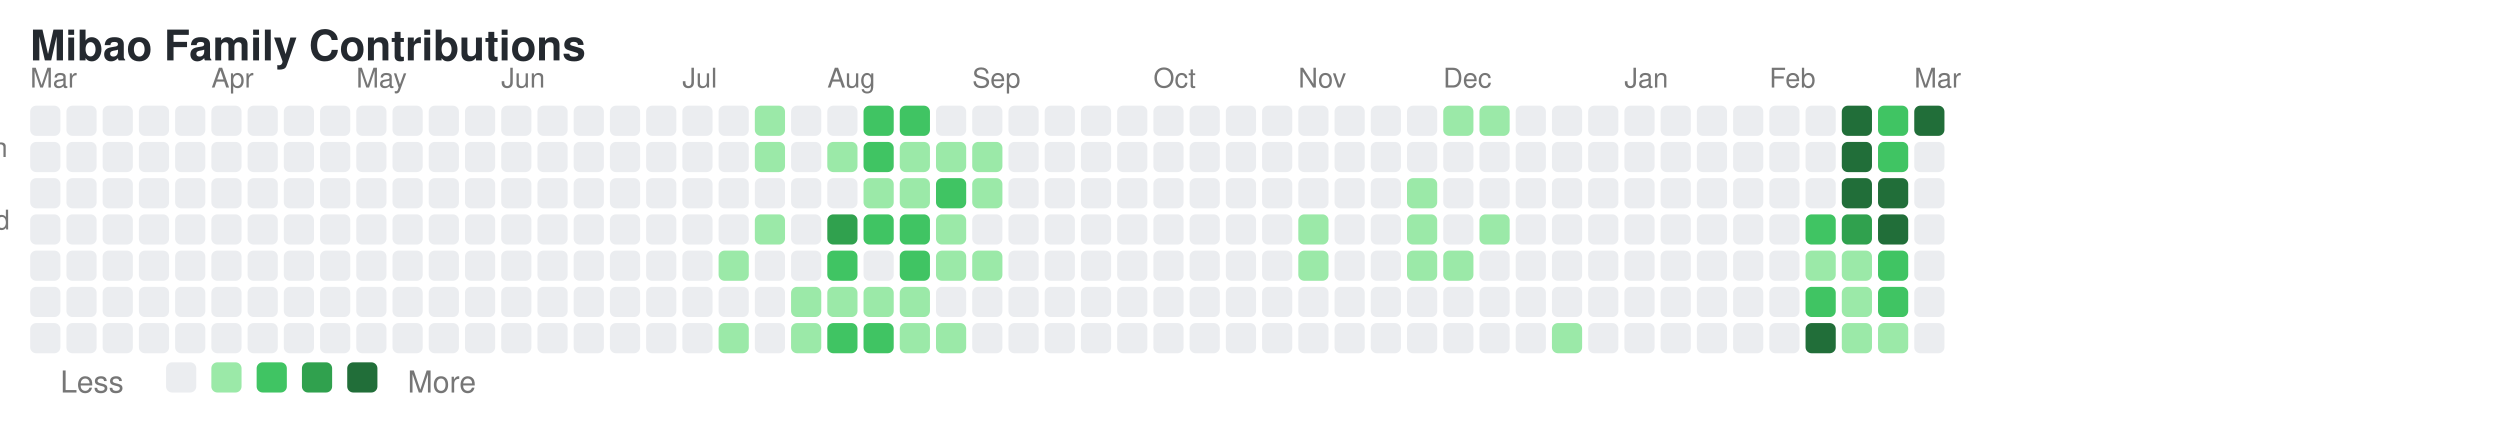
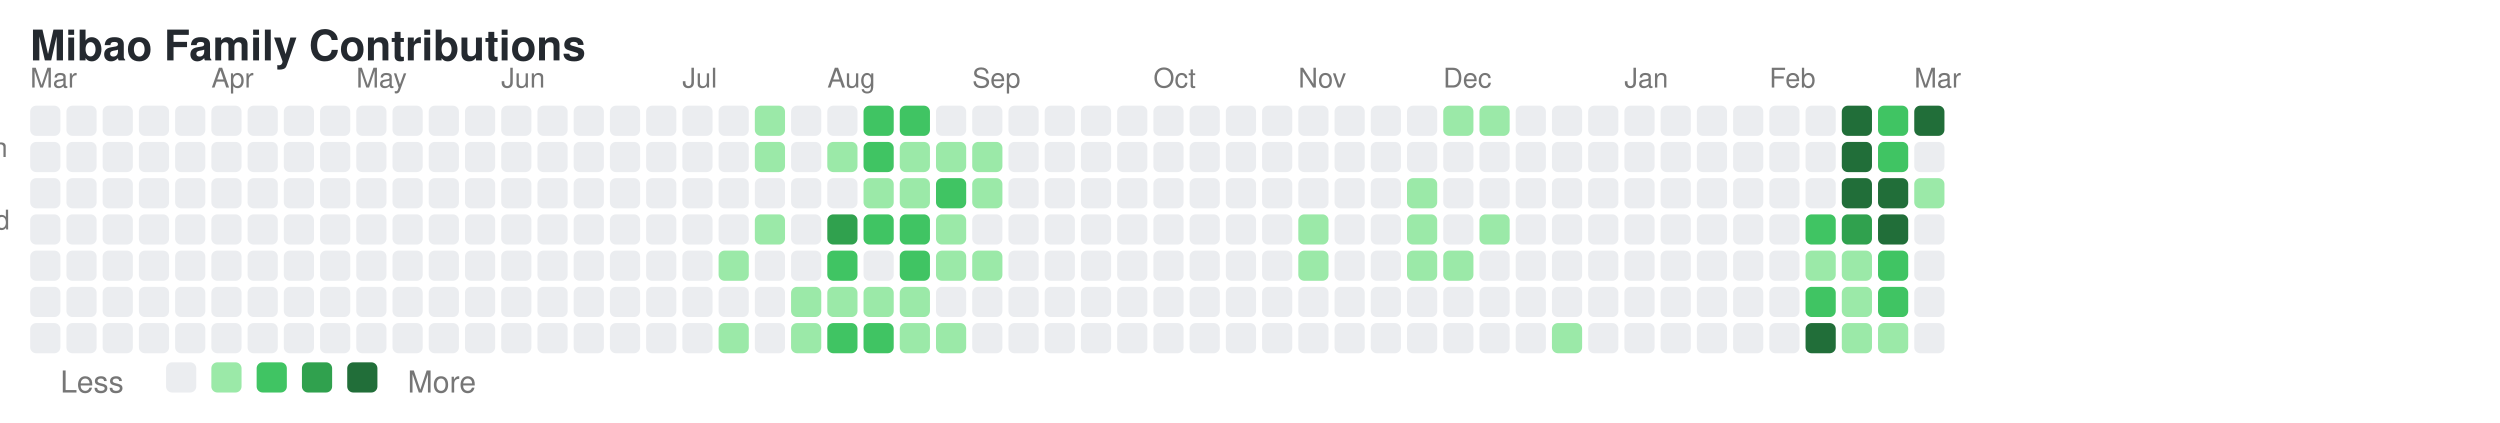
<svg xmlns="http://www.w3.org/2000/svg" width="828" height="140">
  <text x="10" y="20" font-family="-apple-system, BlinkMacSystemFont, Segoe UI, Helvetica, Arial, sans-serif" font-size="14" font-weight="600" fill="#24292f">Mibao Family Contributions</text>
  <g transform="translate(10, 35)">
    <text x="0" y="-6" font-family="-apple-system, BlinkMacSystemFont, Segoe UI, Helvetica, Arial, sans-serif" font-size="9" fill="#767676">Mar</text>
    <text x="60" y="-6" font-family="-apple-system, BlinkMacSystemFont, Segoe UI, Helvetica, Arial, sans-serif" font-size="9" fill="#767676">Apr</text>
    <text x="108" y="-6" font-family="-apple-system, BlinkMacSystemFont, Segoe UI, Helvetica, Arial, sans-serif" font-size="9" fill="#767676">May</text>
    <text x="156" y="-6" font-family="-apple-system, BlinkMacSystemFont, Segoe UI, Helvetica, Arial, sans-serif" font-size="9" fill="#767676">Jun</text>
    <text x="216" y="-6" font-family="-apple-system, BlinkMacSystemFont, Segoe UI, Helvetica, Arial, sans-serif" font-size="9" fill="#767676">Jul</text>
    <text x="264" y="-6" font-family="-apple-system, BlinkMacSystemFont, Segoe UI, Helvetica, Arial, sans-serif" font-size="9" fill="#767676">Aug</text>
    <text x="312" y="-6" font-family="-apple-system, BlinkMacSystemFont, Segoe UI, Helvetica, Arial, sans-serif" font-size="9" fill="#767676">Sep</text>
    <text x="372" y="-6" font-family="-apple-system, BlinkMacSystemFont, Segoe UI, Helvetica, Arial, sans-serif" font-size="9" fill="#767676">Oct</text>
    <text x="420" y="-6" font-family="-apple-system, BlinkMacSystemFont, Segoe UI, Helvetica, Arial, sans-serif" font-size="9" fill="#767676">Nov</text>
    <text x="468" y="-6" font-family="-apple-system, BlinkMacSystemFont, Segoe UI, Helvetica, Arial, sans-serif" font-size="9" fill="#767676">Dec</text>
    <text x="528" y="-6" font-family="-apple-system, BlinkMacSystemFont, Segoe UI, Helvetica, Arial, sans-serif" font-size="9" fill="#767676">Jan</text>
    <text x="576" y="-6" font-family="-apple-system, BlinkMacSystemFont, Segoe UI, Helvetica, Arial, sans-serif" font-size="9" fill="#767676">Feb</text>
    <text x="624" y="-6" font-family="-apple-system, BlinkMacSystemFont, Segoe UI, Helvetica, Arial, sans-serif" font-size="9" fill="#767676">Mar</text>
    <text x="-25" y="17.0" font-family="-apple-system, BlinkMacSystemFont, Segoe UI, Helvetica, Arial, sans-serif" font-size="9" fill="#767676">Mon</text>
    <text x="-25" y="41.0" font-family="-apple-system, BlinkMacSystemFont, Segoe UI, Helvetica, Arial, sans-serif" font-size="9" fill="#767676">Wed</text>
    <text x="-25" y="65.0" font-family="-apple-system, BlinkMacSystemFont, Segoe UI, Helvetica, Arial, sans-serif" font-size="9" fill="#767676">Fri</text>
    <rect x="0" y="0" width="10" height="10" fill="#ebedf0" rx="2" />
    <rect x="0" y="12" width="10" height="10" fill="#ebedf0" rx="2" />
    <rect x="0" y="24" width="10" height="10" fill="#ebedf0" rx="2" />
    <rect x="0" y="36" width="10" height="10" fill="#ebedf0" rx="2" />
    <rect x="0" y="48" width="10" height="10" fill="#ebedf0" rx="2" />
    <rect x="0" y="60" width="10" height="10" fill="#ebedf0" rx="2" />
    <rect x="0" y="72" width="10" height="10" fill="#ebedf0" rx="2" />
    <rect x="12" y="0" width="10" height="10" fill="#ebedf0" rx="2" />
    <rect x="12" y="12" width="10" height="10" fill="#ebedf0" rx="2" />
    <rect x="12" y="24" width="10" height="10" fill="#ebedf0" rx="2" />
    <rect x="12" y="36" width="10" height="10" fill="#ebedf0" rx="2" />
    <rect x="12" y="48" width="10" height="10" fill="#ebedf0" rx="2" />
    <rect x="12" y="60" width="10" height="10" fill="#ebedf0" rx="2" />
    <rect x="12" y="72" width="10" height="10" fill="#ebedf0" rx="2" />
    <rect x="24" y="0" width="10" height="10" fill="#ebedf0" rx="2" />
    <rect x="24" y="12" width="10" height="10" fill="#ebedf0" rx="2" />
    <rect x="24" y="24" width="10" height="10" fill="#ebedf0" rx="2" />
    <rect x="24" y="36" width="10" height="10" fill="#ebedf0" rx="2" />
    <rect x="24" y="48" width="10" height="10" fill="#ebedf0" rx="2" />
    <rect x="24" y="60" width="10" height="10" fill="#ebedf0" rx="2" />
    <rect x="24" y="72" width="10" height="10" fill="#ebedf0" rx="2" />
    <rect x="36" y="0" width="10" height="10" fill="#ebedf0" rx="2" />
    <rect x="36" y="12" width="10" height="10" fill="#ebedf0" rx="2" />
    <rect x="36" y="24" width="10" height="10" fill="#ebedf0" rx="2" />
    <rect x="36" y="36" width="10" height="10" fill="#ebedf0" rx="2" />
    <rect x="36" y="48" width="10" height="10" fill="#ebedf0" rx="2" />
    <rect x="36" y="60" width="10" height="10" fill="#ebedf0" rx="2" />
    <rect x="36" y="72" width="10" height="10" fill="#ebedf0" rx="2" />
    <rect x="48" y="0" width="10" height="10" fill="#ebedf0" rx="2" />
    <rect x="48" y="12" width="10" height="10" fill="#ebedf0" rx="2" />
    <rect x="48" y="24" width="10" height="10" fill="#ebedf0" rx="2" />
    <rect x="48" y="36" width="10" height="10" fill="#ebedf0" rx="2" />
    <rect x="48" y="48" width="10" height="10" fill="#ebedf0" rx="2" />
    <rect x="48" y="60" width="10" height="10" fill="#ebedf0" rx="2" />
    <rect x="48" y="72" width="10" height="10" fill="#ebedf0" rx="2" />
    <rect x="60" y="0" width="10" height="10" fill="#ebedf0" rx="2" />
    <rect x="60" y="12" width="10" height="10" fill="#ebedf0" rx="2" />
    <rect x="60" y="24" width="10" height="10" fill="#ebedf0" rx="2" />
    <rect x="60" y="36" width="10" height="10" fill="#ebedf0" rx="2" />
    <rect x="60" y="48" width="10" height="10" fill="#ebedf0" rx="2" />
    <rect x="60" y="60" width="10" height="10" fill="#ebedf0" rx="2" />
    <rect x="60" y="72" width="10" height="10" fill="#ebedf0" rx="2" />
    <rect x="72" y="0" width="10" height="10" fill="#ebedf0" rx="2" />
    <rect x="72" y="12" width="10" height="10" fill="#ebedf0" rx="2" />
    <rect x="72" y="24" width="10" height="10" fill="#ebedf0" rx="2" />
    <rect x="72" y="36" width="10" height="10" fill="#ebedf0" rx="2" />
    <rect x="72" y="48" width="10" height="10" fill="#ebedf0" rx="2" />
    <rect x="72" y="60" width="10" height="10" fill="#ebedf0" rx="2" />
    <rect x="72" y="72" width="10" height="10" fill="#ebedf0" rx="2" />
    <rect x="84" y="0" width="10" height="10" fill="#ebedf0" rx="2" />
    <rect x="84" y="12" width="10" height="10" fill="#ebedf0" rx="2" />
    <rect x="84" y="24" width="10" height="10" fill="#ebedf0" rx="2" />
    <rect x="84" y="36" width="10" height="10" fill="#ebedf0" rx="2" />
    <rect x="84" y="48" width="10" height="10" fill="#ebedf0" rx="2" />
    <rect x="84" y="60" width="10" height="10" fill="#ebedf0" rx="2" />
    <rect x="84" y="72" width="10" height="10" fill="#ebedf0" rx="2" />
    <rect x="96" y="0" width="10" height="10" fill="#ebedf0" rx="2" />
    <rect x="96" y="12" width="10" height="10" fill="#ebedf0" rx="2" />
    <rect x="96" y="24" width="10" height="10" fill="#ebedf0" rx="2" />
    <rect x="96" y="36" width="10" height="10" fill="#ebedf0" rx="2" />
    <rect x="96" y="48" width="10" height="10" fill="#ebedf0" rx="2" />
    <rect x="96" y="60" width="10" height="10" fill="#ebedf0" rx="2" />
    <rect x="96" y="72" width="10" height="10" fill="#ebedf0" rx="2" />
    <rect x="108" y="0" width="10" height="10" fill="#ebedf0" rx="2" />
    <rect x="108" y="12" width="10" height="10" fill="#ebedf0" rx="2" />
    <rect x="108" y="24" width="10" height="10" fill="#ebedf0" rx="2" />
    <rect x="108" y="36" width="10" height="10" fill="#ebedf0" rx="2" />
    <rect x="108" y="48" width="10" height="10" fill="#ebedf0" rx="2" />
    <rect x="108" y="60" width="10" height="10" fill="#ebedf0" rx="2" />
    <rect x="108" y="72" width="10" height="10" fill="#ebedf0" rx="2" />
    <rect x="120" y="0" width="10" height="10" fill="#ebedf0" rx="2" />
    <rect x="120" y="12" width="10" height="10" fill="#ebedf0" rx="2" />
    <rect x="120" y="24" width="10" height="10" fill="#ebedf0" rx="2" />
    <rect x="120" y="36" width="10" height="10" fill="#ebedf0" rx="2" />
    <rect x="120" y="48" width="10" height="10" fill="#ebedf0" rx="2" />
    <rect x="120" y="60" width="10" height="10" fill="#ebedf0" rx="2" />
    <rect x="120" y="72" width="10" height="10" fill="#ebedf0" rx="2" />
    <rect x="132" y="0" width="10" height="10" fill="#ebedf0" rx="2" />
    <rect x="132" y="12" width="10" height="10" fill="#ebedf0" rx="2" />
    <rect x="132" y="24" width="10" height="10" fill="#ebedf0" rx="2" />
    <rect x="132" y="36" width="10" height="10" fill="#ebedf0" rx="2" />
    <rect x="132" y="48" width="10" height="10" fill="#ebedf0" rx="2" />
    <rect x="132" y="60" width="10" height="10" fill="#ebedf0" rx="2" />
    <rect x="132" y="72" width="10" height="10" fill="#ebedf0" rx="2" />
    <rect x="144" y="0" width="10" height="10" fill="#ebedf0" rx="2" />
    <rect x="144" y="12" width="10" height="10" fill="#ebedf0" rx="2" />
    <rect x="144" y="24" width="10" height="10" fill="#ebedf0" rx="2" />
    <rect x="144" y="36" width="10" height="10" fill="#ebedf0" rx="2" />
    <rect x="144" y="48" width="10" height="10" fill="#ebedf0" rx="2" />
    <rect x="144" y="60" width="10" height="10" fill="#ebedf0" rx="2" />
    <rect x="144" y="72" width="10" height="10" fill="#ebedf0" rx="2" />
    <rect x="156" y="0" width="10" height="10" fill="#ebedf0" rx="2" />
    <rect x="156" y="12" width="10" height="10" fill="#ebedf0" rx="2" />
    <rect x="156" y="24" width="10" height="10" fill="#ebedf0" rx="2" />
    <rect x="156" y="36" width="10" height="10" fill="#ebedf0" rx="2" />
    <rect x="156" y="48" width="10" height="10" fill="#ebedf0" rx="2" />
    <rect x="156" y="60" width="10" height="10" fill="#ebedf0" rx="2" />
    <rect x="156" y="72" width="10" height="10" fill="#ebedf0" rx="2" />
    <rect x="168" y="0" width="10" height="10" fill="#ebedf0" rx="2" />
    <rect x="168" y="12" width="10" height="10" fill="#ebedf0" rx="2" />
    <rect x="168" y="24" width="10" height="10" fill="#ebedf0" rx="2" />
    <rect x="168" y="36" width="10" height="10" fill="#ebedf0" rx="2" />
    <rect x="168" y="48" width="10" height="10" fill="#ebedf0" rx="2" />
    <rect x="168" y="60" width="10" height="10" fill="#ebedf0" rx="2" />
    <rect x="168" y="72" width="10" height="10" fill="#ebedf0" rx="2" />
    <rect x="180" y="0" width="10" height="10" fill="#ebedf0" rx="2" />
    <rect x="180" y="12" width="10" height="10" fill="#ebedf0" rx="2" />
    <rect x="180" y="24" width="10" height="10" fill="#ebedf0" rx="2" />
    <rect x="180" y="36" width="10" height="10" fill="#ebedf0" rx="2" />
    <rect x="180" y="48" width="10" height="10" fill="#ebedf0" rx="2" />
    <rect x="180" y="60" width="10" height="10" fill="#ebedf0" rx="2" />
    <rect x="180" y="72" width="10" height="10" fill="#ebedf0" rx="2" />
    <rect x="192" y="0" width="10" height="10" fill="#ebedf0" rx="2" />
    <rect x="192" y="12" width="10" height="10" fill="#ebedf0" rx="2" />
    <rect x="192" y="24" width="10" height="10" fill="#ebedf0" rx="2" />
    <rect x="192" y="36" width="10" height="10" fill="#ebedf0" rx="2" />
    <rect x="192" y="48" width="10" height="10" fill="#ebedf0" rx="2" />
    <rect x="192" y="60" width="10" height="10" fill="#ebedf0" rx="2" />
    <rect x="192" y="72" width="10" height="10" fill="#ebedf0" rx="2" />
    <rect x="204" y="0" width="10" height="10" fill="#ebedf0" rx="2" />
    <rect x="204" y="12" width="10" height="10" fill="#ebedf0" rx="2" />
    <rect x="204" y="24" width="10" height="10" fill="#ebedf0" rx="2" />
    <rect x="204" y="36" width="10" height="10" fill="#ebedf0" rx="2" />
    <rect x="204" y="48" width="10" height="10" fill="#ebedf0" rx="2" />
    <rect x="204" y="60" width="10" height="10" fill="#ebedf0" rx="2" />
    <rect x="204" y="72" width="10" height="10" fill="#ebedf0" rx="2" />
    <rect x="216" y="0" width="10" height="10" fill="#ebedf0" rx="2" />
    <rect x="216" y="12" width="10" height="10" fill="#ebedf0" rx="2" />
    <rect x="216" y="24" width="10" height="10" fill="#ebedf0" rx="2" />
    <rect x="216" y="36" width="10" height="10" fill="#ebedf0" rx="2" />
    <rect x="216" y="48" width="10" height="10" fill="#ebedf0" rx="2" />
    <rect x="216" y="60" width="10" height="10" fill="#ebedf0" rx="2" />
    <rect x="216" y="72" width="10" height="10" fill="#ebedf0" rx="2" />
    <rect x="228" y="0" width="10" height="10" fill="#ebedf0" rx="2" />
    <rect x="228" y="12" width="10" height="10" fill="#ebedf0" rx="2" />
    <rect x="228" y="24" width="10" height="10" fill="#ebedf0" rx="2" />
    <rect x="228" y="36" width="10" height="10" fill="#ebedf0" rx="2" />
    <rect x="228" y="48" width="10" height="10" fill="#9be9a8" rx="2" />
    <rect x="228" y="60" width="10" height="10" fill="#ebedf0" rx="2" />
    <rect x="228" y="72" width="10" height="10" fill="#9be9a8" rx="2" />
    <rect x="240" y="0" width="10" height="10" fill="#9be9a8" rx="2" />
    <rect x="240" y="12" width="10" height="10" fill="#9be9a8" rx="2" />
    <rect x="240" y="24" width="10" height="10" fill="#ebedf0" rx="2" />
    <rect x="240" y="36" width="10" height="10" fill="#9be9a8" rx="2" />
    <rect x="240" y="48" width="10" height="10" fill="#ebedf0" rx="2" />
    <rect x="240" y="60" width="10" height="10" fill="#ebedf0" rx="2" />
    <rect x="240" y="72" width="10" height="10" fill="#ebedf0" rx="2" />
    <rect x="252" y="0" width="10" height="10" fill="#ebedf0" rx="2" />
    <rect x="252" y="12" width="10" height="10" fill="#ebedf0" rx="2" />
    <rect x="252" y="24" width="10" height="10" fill="#ebedf0" rx="2" />
    <rect x="252" y="36" width="10" height="10" fill="#ebedf0" rx="2" />
    <rect x="252" y="48" width="10" height="10" fill="#ebedf0" rx="2" />
    <rect x="252" y="60" width="10" height="10" fill="#9be9a8" rx="2" />
    <rect x="252" y="72" width="10" height="10" fill="#9be9a8" rx="2" />
    <rect x="264" y="0" width="10" height="10" fill="#ebedf0" rx="2" />
    <rect x="264" y="12" width="10" height="10" fill="#9be9a8" rx="2" />
    <rect x="264" y="24" width="10" height="10" fill="#ebedf0" rx="2" />
    <rect x="264" y="36" width="10" height="10" fill="#30a14e" rx="2" />
    <rect x="264" y="48" width="10" height="10" fill="#40c463" rx="2" />
    <rect x="264" y="60" width="10" height="10" fill="#9be9a8" rx="2" />
    <rect x="264" y="72" width="10" height="10" fill="#40c463" rx="2" />
    <rect x="276" y="0" width="10" height="10" fill="#40c463" rx="2" />
    <rect x="276" y="12" width="10" height="10" fill="#40c463" rx="2" />
    <rect x="276" y="24" width="10" height="10" fill="#9be9a8" rx="2" />
    <rect x="276" y="36" width="10" height="10" fill="#40c463" rx="2" />
    <rect x="276" y="48" width="10" height="10" fill="#ebedf0" rx="2" />
    <rect x="276" y="60" width="10" height="10" fill="#9be9a8" rx="2" />
    <rect x="276" y="72" width="10" height="10" fill="#40c463" rx="2" />
    <rect x="288" y="0" width="10" height="10" fill="#40c463" rx="2" />
    <rect x="288" y="12" width="10" height="10" fill="#9be9a8" rx="2" />
    <rect x="288" y="24" width="10" height="10" fill="#9be9a8" rx="2" />
    <rect x="288" y="36" width="10" height="10" fill="#40c463" rx="2" />
    <rect x="288" y="48" width="10" height="10" fill="#40c463" rx="2" />
    <rect x="288" y="60" width="10" height="10" fill="#9be9a8" rx="2" />
    <rect x="288" y="72" width="10" height="10" fill="#9be9a8" rx="2" />
    <rect x="300" y="0" width="10" height="10" fill="#ebedf0" rx="2" />
    <rect x="300" y="12" width="10" height="10" fill="#9be9a8" rx="2" />
    <rect x="300" y="24" width="10" height="10" fill="#40c463" rx="2" />
    <rect x="300" y="36" width="10" height="10" fill="#9be9a8" rx="2" />
    <rect x="300" y="48" width="10" height="10" fill="#9be9a8" rx="2" />
    <rect x="300" y="60" width="10" height="10" fill="#ebedf0" rx="2" />
    <rect x="300" y="72" width="10" height="10" fill="#9be9a8" rx="2" />
    <rect x="312" y="0" width="10" height="10" fill="#ebedf0" rx="2" />
    <rect x="312" y="12" width="10" height="10" fill="#9be9a8" rx="2" />
    <rect x="312" y="24" width="10" height="10" fill="#9be9a8" rx="2" />
    <rect x="312" y="36" width="10" height="10" fill="#ebedf0" rx="2" />
    <rect x="312" y="48" width="10" height="10" fill="#9be9a8" rx="2" />
    <rect x="312" y="60" width="10" height="10" fill="#ebedf0" rx="2" />
    <rect x="312" y="72" width="10" height="10" fill="#ebedf0" rx="2" />
    <rect x="324" y="0" width="10" height="10" fill="#ebedf0" rx="2" />
    <rect x="324" y="12" width="10" height="10" fill="#ebedf0" rx="2" />
    <rect x="324" y="24" width="10" height="10" fill="#ebedf0" rx="2" />
    <rect x="324" y="36" width="10" height="10" fill="#ebedf0" rx="2" />
    <rect x="324" y="48" width="10" height="10" fill="#ebedf0" rx="2" />
    <rect x="324" y="60" width="10" height="10" fill="#ebedf0" rx="2" />
    <rect x="324" y="72" width="10" height="10" fill="#ebedf0" rx="2" />
    <rect x="336" y="0" width="10" height="10" fill="#ebedf0" rx="2" />
    <rect x="336" y="12" width="10" height="10" fill="#ebedf0" rx="2" />
    <rect x="336" y="24" width="10" height="10" fill="#ebedf0" rx="2" />
    <rect x="336" y="36" width="10" height="10" fill="#ebedf0" rx="2" />
    <rect x="336" y="48" width="10" height="10" fill="#ebedf0" rx="2" />
    <rect x="336" y="60" width="10" height="10" fill="#ebedf0" rx="2" />
    <rect x="336" y="72" width="10" height="10" fill="#ebedf0" rx="2" />
    <rect x="348" y="0" width="10" height="10" fill="#ebedf0" rx="2" />
    <rect x="348" y="12" width="10" height="10" fill="#ebedf0" rx="2" />
    <rect x="348" y="24" width="10" height="10" fill="#ebedf0" rx="2" />
    <rect x="348" y="36" width="10" height="10" fill="#ebedf0" rx="2" />
    <rect x="348" y="48" width="10" height="10" fill="#ebedf0" rx="2" />
    <rect x="348" y="60" width="10" height="10" fill="#ebedf0" rx="2" />
    <rect x="348" y="72" width="10" height="10" fill="#ebedf0" rx="2" />
    <rect x="360" y="0" width="10" height="10" fill="#ebedf0" rx="2" />
    <rect x="360" y="12" width="10" height="10" fill="#ebedf0" rx="2" />
    <rect x="360" y="24" width="10" height="10" fill="#ebedf0" rx="2" />
    <rect x="360" y="36" width="10" height="10" fill="#ebedf0" rx="2" />
    <rect x="360" y="48" width="10" height="10" fill="#ebedf0" rx="2" />
    <rect x="360" y="60" width="10" height="10" fill="#ebedf0" rx="2" />
    <rect x="360" y="72" width="10" height="10" fill="#ebedf0" rx="2" />
    <rect x="372" y="0" width="10" height="10" fill="#ebedf0" rx="2" />
    <rect x="372" y="12" width="10" height="10" fill="#ebedf0" rx="2" />
    <rect x="372" y="24" width="10" height="10" fill="#ebedf0" rx="2" />
    <rect x="372" y="36" width="10" height="10" fill="#ebedf0" rx="2" />
    <rect x="372" y="48" width="10" height="10" fill="#ebedf0" rx="2" />
    <rect x="372" y="60" width="10" height="10" fill="#ebedf0" rx="2" />
    <rect x="372" y="72" width="10" height="10" fill="#ebedf0" rx="2" />
    <rect x="384" y="0" width="10" height="10" fill="#ebedf0" rx="2" />
    <rect x="384" y="12" width="10" height="10" fill="#ebedf0" rx="2" />
    <rect x="384" y="24" width="10" height="10" fill="#ebedf0" rx="2" />
    <rect x="384" y="36" width="10" height="10" fill="#ebedf0" rx="2" />
    <rect x="384" y="48" width="10" height="10" fill="#ebedf0" rx="2" />
    <rect x="384" y="60" width="10" height="10" fill="#ebedf0" rx="2" />
    <rect x="384" y="72" width="10" height="10" fill="#ebedf0" rx="2" />
    <rect x="396" y="0" width="10" height="10" fill="#ebedf0" rx="2" />
    <rect x="396" y="12" width="10" height="10" fill="#ebedf0" rx="2" />
    <rect x="396" y="24" width="10" height="10" fill="#ebedf0" rx="2" />
    <rect x="396" y="36" width="10" height="10" fill="#ebedf0" rx="2" />
    <rect x="396" y="48" width="10" height="10" fill="#ebedf0" rx="2" />
    <rect x="396" y="60" width="10" height="10" fill="#ebedf0" rx="2" />
    <rect x="396" y="72" width="10" height="10" fill="#ebedf0" rx="2" />
    <rect x="408" y="0" width="10" height="10" fill="#ebedf0" rx="2" />
    <rect x="408" y="12" width="10" height="10" fill="#ebedf0" rx="2" />
    <rect x="408" y="24" width="10" height="10" fill="#ebedf0" rx="2" />
    <rect x="408" y="36" width="10" height="10" fill="#ebedf0" rx="2" />
    <rect x="408" y="48" width="10" height="10" fill="#ebedf0" rx="2" />
    <rect x="408" y="60" width="10" height="10" fill="#ebedf0" rx="2" />
    <rect x="408" y="72" width="10" height="10" fill="#ebedf0" rx="2" />
    <rect x="420" y="0" width="10" height="10" fill="#ebedf0" rx="2" />
    <rect x="420" y="12" width="10" height="10" fill="#ebedf0" rx="2" />
    <rect x="420" y="24" width="10" height="10" fill="#ebedf0" rx="2" />
    <rect x="420" y="36" width="10" height="10" fill="#9be9a8" rx="2" />
    <rect x="420" y="48" width="10" height="10" fill="#9be9a8" rx="2" />
    <rect x="420" y="60" width="10" height="10" fill="#ebedf0" rx="2" />
    <rect x="420" y="72" width="10" height="10" fill="#ebedf0" rx="2" />
    <rect x="432" y="0" width="10" height="10" fill="#ebedf0" rx="2" />
    <rect x="432" y="12" width="10" height="10" fill="#ebedf0" rx="2" />
    <rect x="432" y="24" width="10" height="10" fill="#ebedf0" rx="2" />
    <rect x="432" y="36" width="10" height="10" fill="#ebedf0" rx="2" />
    <rect x="432" y="48" width="10" height="10" fill="#ebedf0" rx="2" />
    <rect x="432" y="60" width="10" height="10" fill="#ebedf0" rx="2" />
    <rect x="432" y="72" width="10" height="10" fill="#ebedf0" rx="2" />
    <rect x="444" y="0" width="10" height="10" fill="#ebedf0" rx="2" />
    <rect x="444" y="12" width="10" height="10" fill="#ebedf0" rx="2" />
    <rect x="444" y="24" width="10" height="10" fill="#ebedf0" rx="2" />
    <rect x="444" y="36" width="10" height="10" fill="#ebedf0" rx="2" />
    <rect x="444" y="48" width="10" height="10" fill="#ebedf0" rx="2" />
    <rect x="444" y="60" width="10" height="10" fill="#ebedf0" rx="2" />
    <rect x="444" y="72" width="10" height="10" fill="#ebedf0" rx="2" />
    <rect x="456" y="0" width="10" height="10" fill="#ebedf0" rx="2" />
    <rect x="456" y="12" width="10" height="10" fill="#ebedf0" rx="2" />
    <rect x="456" y="24" width="10" height="10" fill="#9be9a8" rx="2" />
    <rect x="456" y="36" width="10" height="10" fill="#9be9a8" rx="2" />
    <rect x="456" y="48" width="10" height="10" fill="#9be9a8" rx="2" />
    <rect x="456" y="60" width="10" height="10" fill="#ebedf0" rx="2" />
    <rect x="456" y="72" width="10" height="10" fill="#ebedf0" rx="2" />
    <rect x="468" y="0" width="10" height="10" fill="#9be9a8" rx="2" />
    <rect x="468" y="12" width="10" height="10" fill="#ebedf0" rx="2" />
    <rect x="468" y="24" width="10" height="10" fill="#ebedf0" rx="2" />
    <rect x="468" y="36" width="10" height="10" fill="#ebedf0" rx="2" />
    <rect x="468" y="48" width="10" height="10" fill="#9be9a8" rx="2" />
    <rect x="468" y="60" width="10" height="10" fill="#ebedf0" rx="2" />
    <rect x="468" y="72" width="10" height="10" fill="#ebedf0" rx="2" />
    <rect x="480" y="0" width="10" height="10" fill="#9be9a8" rx="2" />
    <rect x="480" y="12" width="10" height="10" fill="#ebedf0" rx="2" />
    <rect x="480" y="24" width="10" height="10" fill="#ebedf0" rx="2" />
    <rect x="480" y="36" width="10" height="10" fill="#9be9a8" rx="2" />
    <rect x="480" y="48" width="10" height="10" fill="#ebedf0" rx="2" />
    <rect x="480" y="60" width="10" height="10" fill="#ebedf0" rx="2" />
    <rect x="480" y="72" width="10" height="10" fill="#ebedf0" rx="2" />
    <rect x="492" y="0" width="10" height="10" fill="#ebedf0" rx="2" />
    <rect x="492" y="12" width="10" height="10" fill="#ebedf0" rx="2" />
    <rect x="492" y="24" width="10" height="10" fill="#ebedf0" rx="2" />
    <rect x="492" y="36" width="10" height="10" fill="#ebedf0" rx="2" />
    <rect x="492" y="48" width="10" height="10" fill="#ebedf0" rx="2" />
    <rect x="492" y="60" width="10" height="10" fill="#ebedf0" rx="2" />
    <rect x="492" y="72" width="10" height="10" fill="#ebedf0" rx="2" />
    <rect x="504" y="0" width="10" height="10" fill="#ebedf0" rx="2" />
    <rect x="504" y="12" width="10" height="10" fill="#ebedf0" rx="2" />
    <rect x="504" y="24" width="10" height="10" fill="#ebedf0" rx="2" />
    <rect x="504" y="36" width="10" height="10" fill="#ebedf0" rx="2" />
    <rect x="504" y="48" width="10" height="10" fill="#ebedf0" rx="2" />
    <rect x="504" y="60" width="10" height="10" fill="#ebedf0" rx="2" />
    <rect x="504" y="72" width="10" height="10" fill="#9be9a8" rx="2" />
    <rect x="516" y="0" width="10" height="10" fill="#ebedf0" rx="2" />
    <rect x="516" y="12" width="10" height="10" fill="#ebedf0" rx="2" />
    <rect x="516" y="24" width="10" height="10" fill="#ebedf0" rx="2" />
    <rect x="516" y="36" width="10" height="10" fill="#ebedf0" rx="2" />
    <rect x="516" y="48" width="10" height="10" fill="#ebedf0" rx="2" />
    <rect x="516" y="60" width="10" height="10" fill="#ebedf0" rx="2" />
    <rect x="516" y="72" width="10" height="10" fill="#ebedf0" rx="2" />
    <rect x="528" y="0" width="10" height="10" fill="#ebedf0" rx="2" />
    <rect x="528" y="12" width="10" height="10" fill="#ebedf0" rx="2" />
    <rect x="528" y="24" width="10" height="10" fill="#ebedf0" rx="2" />
    <rect x="528" y="36" width="10" height="10" fill="#ebedf0" rx="2" />
    <rect x="528" y="48" width="10" height="10" fill="#ebedf0" rx="2" />
    <rect x="528" y="60" width="10" height="10" fill="#ebedf0" rx="2" />
    <rect x="528" y="72" width="10" height="10" fill="#ebedf0" rx="2" />
    <rect x="540" y="0" width="10" height="10" fill="#ebedf0" rx="2" />
    <rect x="540" y="12" width="10" height="10" fill="#ebedf0" rx="2" />
    <rect x="540" y="24" width="10" height="10" fill="#ebedf0" rx="2" />
    <rect x="540" y="36" width="10" height="10" fill="#ebedf0" rx="2" />
    <rect x="540" y="48" width="10" height="10" fill="#ebedf0" rx="2" />
    <rect x="540" y="60" width="10" height="10" fill="#ebedf0" rx="2" />
    <rect x="540" y="72" width="10" height="10" fill="#ebedf0" rx="2" />
    <rect x="552" y="0" width="10" height="10" fill="#ebedf0" rx="2" />
    <rect x="552" y="12" width="10" height="10" fill="#ebedf0" rx="2" />
    <rect x="552" y="24" width="10" height="10" fill="#ebedf0" rx="2" />
    <rect x="552" y="36" width="10" height="10" fill="#ebedf0" rx="2" />
    <rect x="552" y="48" width="10" height="10" fill="#ebedf0" rx="2" />
    <rect x="552" y="60" width="10" height="10" fill="#ebedf0" rx="2" />
    <rect x="552" y="72" width="10" height="10" fill="#ebedf0" rx="2" />
    <rect x="564" y="0" width="10" height="10" fill="#ebedf0" rx="2" />
    <rect x="564" y="12" width="10" height="10" fill="#ebedf0" rx="2" />
    <rect x="564" y="24" width="10" height="10" fill="#ebedf0" rx="2" />
    <rect x="564" y="36" width="10" height="10" fill="#ebedf0" rx="2" />
    <rect x="564" y="48" width="10" height="10" fill="#ebedf0" rx="2" />
    <rect x="564" y="60" width="10" height="10" fill="#ebedf0" rx="2" />
    <rect x="564" y="72" width="10" height="10" fill="#ebedf0" rx="2" />
    <rect x="576" y="0" width="10" height="10" fill="#ebedf0" rx="2" />
    <rect x="576" y="12" width="10" height="10" fill="#ebedf0" rx="2" />
    <rect x="576" y="24" width="10" height="10" fill="#ebedf0" rx="2" />
    <rect x="576" y="36" width="10" height="10" fill="#ebedf0" rx="2" />
    <rect x="576" y="48" width="10" height="10" fill="#ebedf0" rx="2" />
    <rect x="576" y="60" width="10" height="10" fill="#ebedf0" rx="2" />
    <rect x="576" y="72" width="10" height="10" fill="#ebedf0" rx="2" />
    <rect x="588" y="0" width="10" height="10" fill="#ebedf0" rx="2" />
    <rect x="588" y="12" width="10" height="10" fill="#ebedf0" rx="2" />
    <rect x="588" y="24" width="10" height="10" fill="#ebedf0" rx="2" />
    <rect x="588" y="36" width="10" height="10" fill="#40c463" rx="2" />
    <rect x="588" y="48" width="10" height="10" fill="#9be9a8" rx="2" />
    <rect x="588" y="60" width="10" height="10" fill="#40c463" rx="2" />
    <rect x="588" y="72" width="10" height="10" fill="#216e39" rx="2" />
    <rect x="600" y="0" width="10" height="10" fill="#216e39" rx="2" />
    <rect x="600" y="12" width="10" height="10" fill="#216e39" rx="2" />
    <rect x="600" y="24" width="10" height="10" fill="#216e39" rx="2" />
    <rect x="600" y="36" width="10" height="10" fill="#30a14e" rx="2" />
    <rect x="600" y="48" width="10" height="10" fill="#9be9a8" rx="2" />
    <rect x="600" y="60" width="10" height="10" fill="#9be9a8" rx="2" />
    <rect x="600" y="72" width="10" height="10" fill="#9be9a8" rx="2" />
    <rect x="612" y="0" width="10" height="10" fill="#40c463" rx="2" />
    <rect x="612" y="12" width="10" height="10" fill="#40c463" rx="2" />
    <rect x="612" y="24" width="10" height="10" fill="#216e39" rx="2" />
    <rect x="612" y="36" width="10" height="10" fill="#216e39" rx="2" />
    <rect x="612" y="48" width="10" height="10" fill="#40c463" rx="2" />
    <rect x="612" y="60" width="10" height="10" fill="#40c463" rx="2" />
    <rect x="612" y="72" width="10" height="10" fill="#9be9a8" rx="2" />
    <rect x="624" y="0" width="10" height="10" fill="#216e39" rx="2" />
    <rect x="624" y="12" width="10" height="10" fill="#ebedf0" rx="2" />
-     <rect x="624" y="24" width="10" height="10" fill="#ebedf0" rx="2" />
+     <rect x="624" y="24" width="10" height="10" fill="#9be9a8" rx="2" />
    <rect x="624" y="36" width="10" height="10" fill="#ebedf0" rx="2" />
    <rect x="624" y="48" width="10" height="10" fill="#ebedf0" rx="2" />
    <rect x="624" y="60" width="10" height="10" fill="#ebedf0" rx="2" />
    <rect x="624" y="72" width="10" height="10" fill="#ebedf0" rx="2" />
    <text x="10" y="95" font-family="-apple-system, BlinkMacSystemFont, Segoe UI, Helvetica, Arial, sans-serif" font-size="10" fill="#767676">Less</text>
    <rect x="45" y="85" width="10" height="10" fill="#ebedf0" rx="2" />
    <rect x="60" y="85" width="10" height="10" fill="#9be9a8" rx="2" />
    <rect x="75" y="85" width="10" height="10" fill="#40c463" rx="2" />
    <rect x="90" y="85" width="10" height="10" fill="#30a14e" rx="2" />
    <rect x="105" y="85" width="10" height="10" fill="#216e39" rx="2" />
    <text x="125" y="95" font-family="-apple-system, BlinkMacSystemFont, Segoe UI, Helvetica, Arial, sans-serif" font-size="10" fill="#767676">More</text>
  </g>
</svg>
